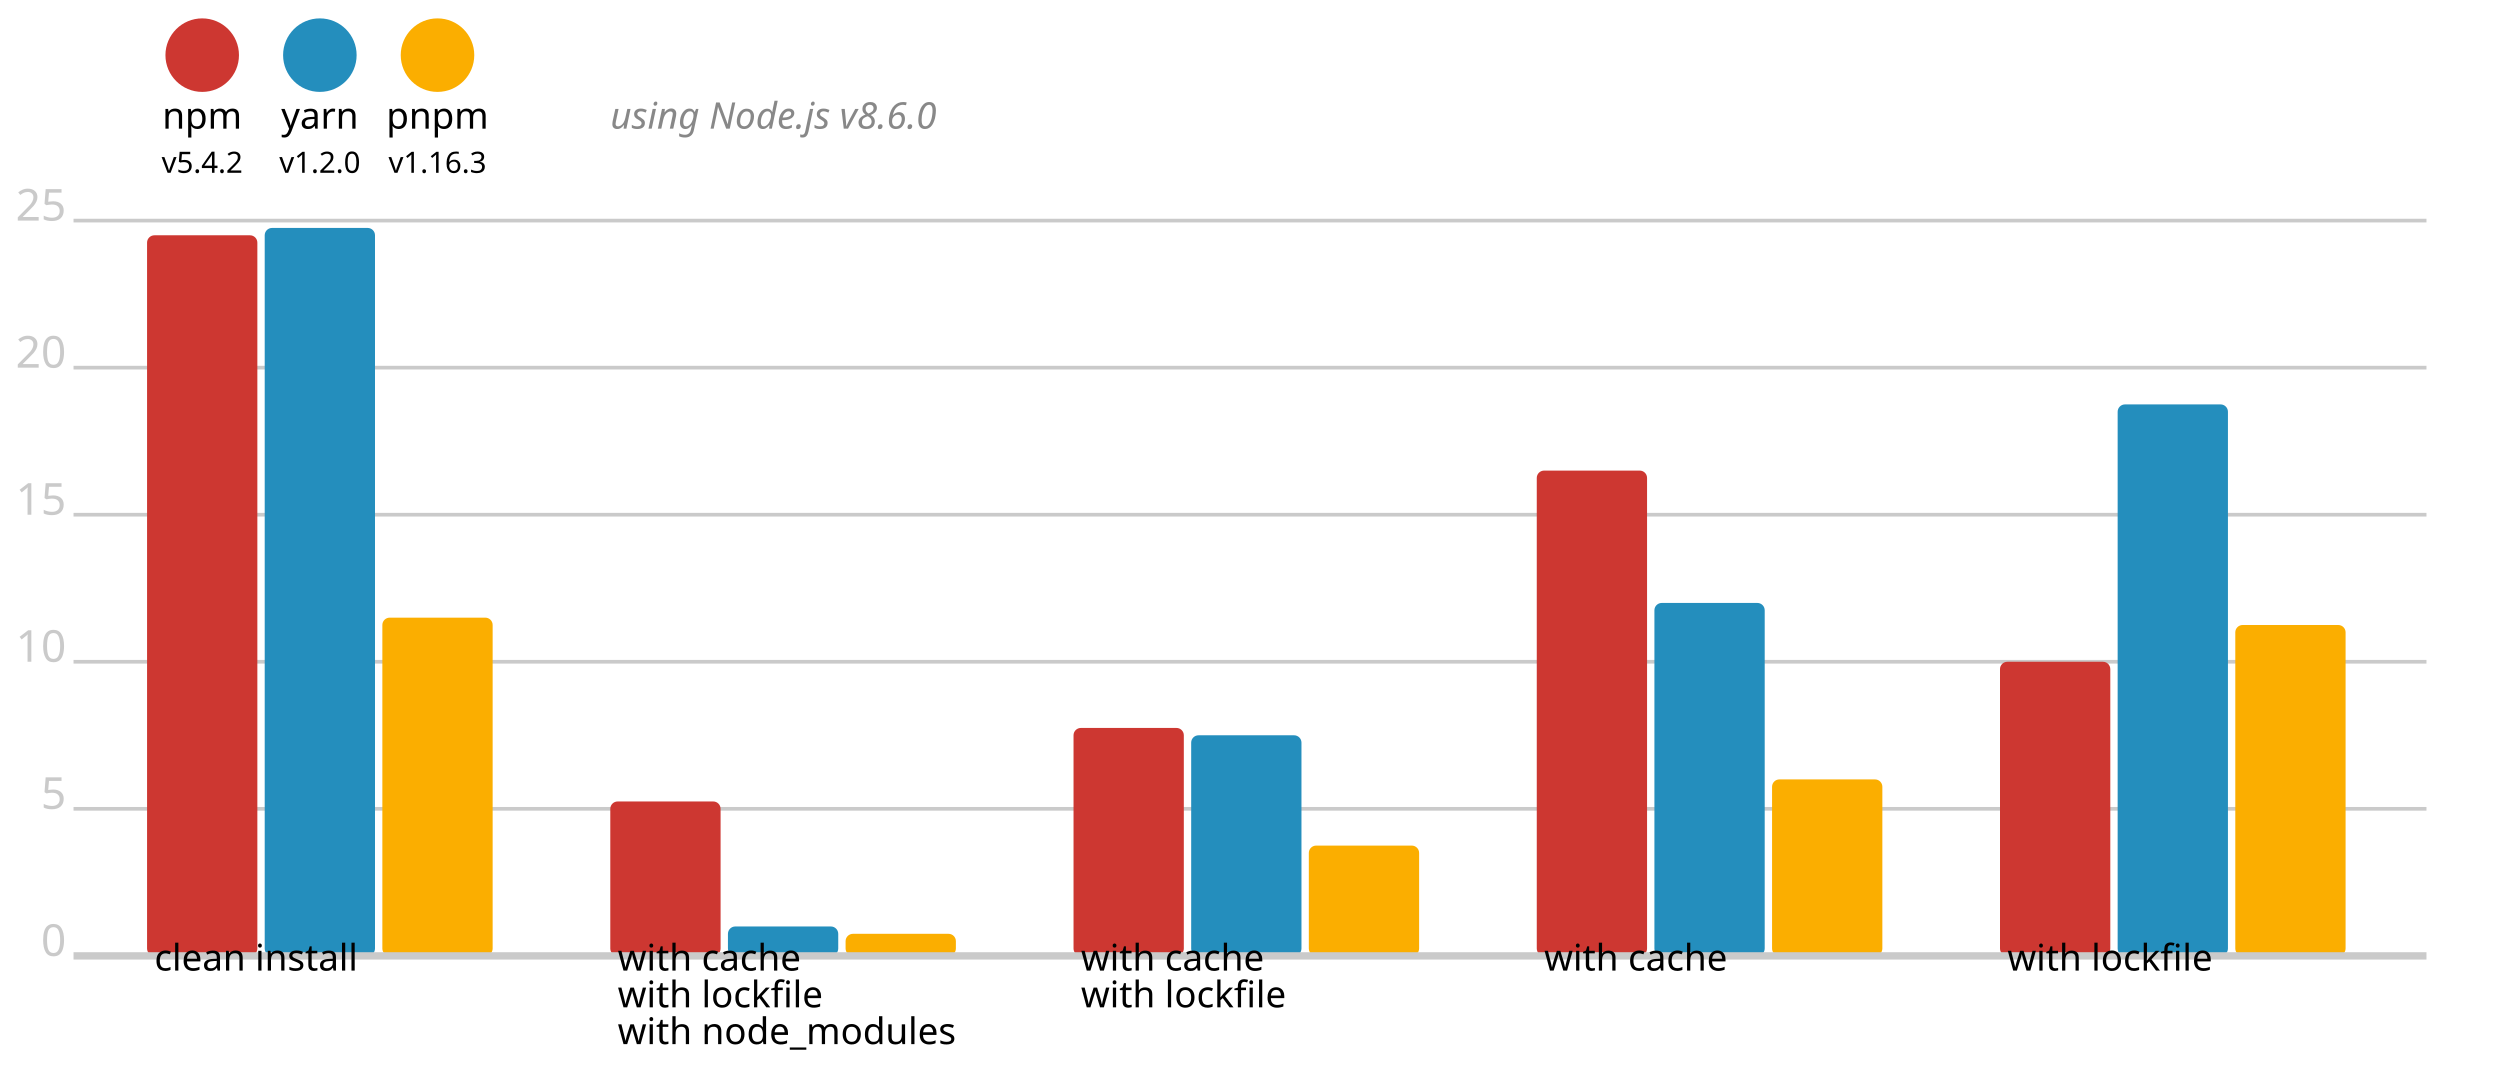
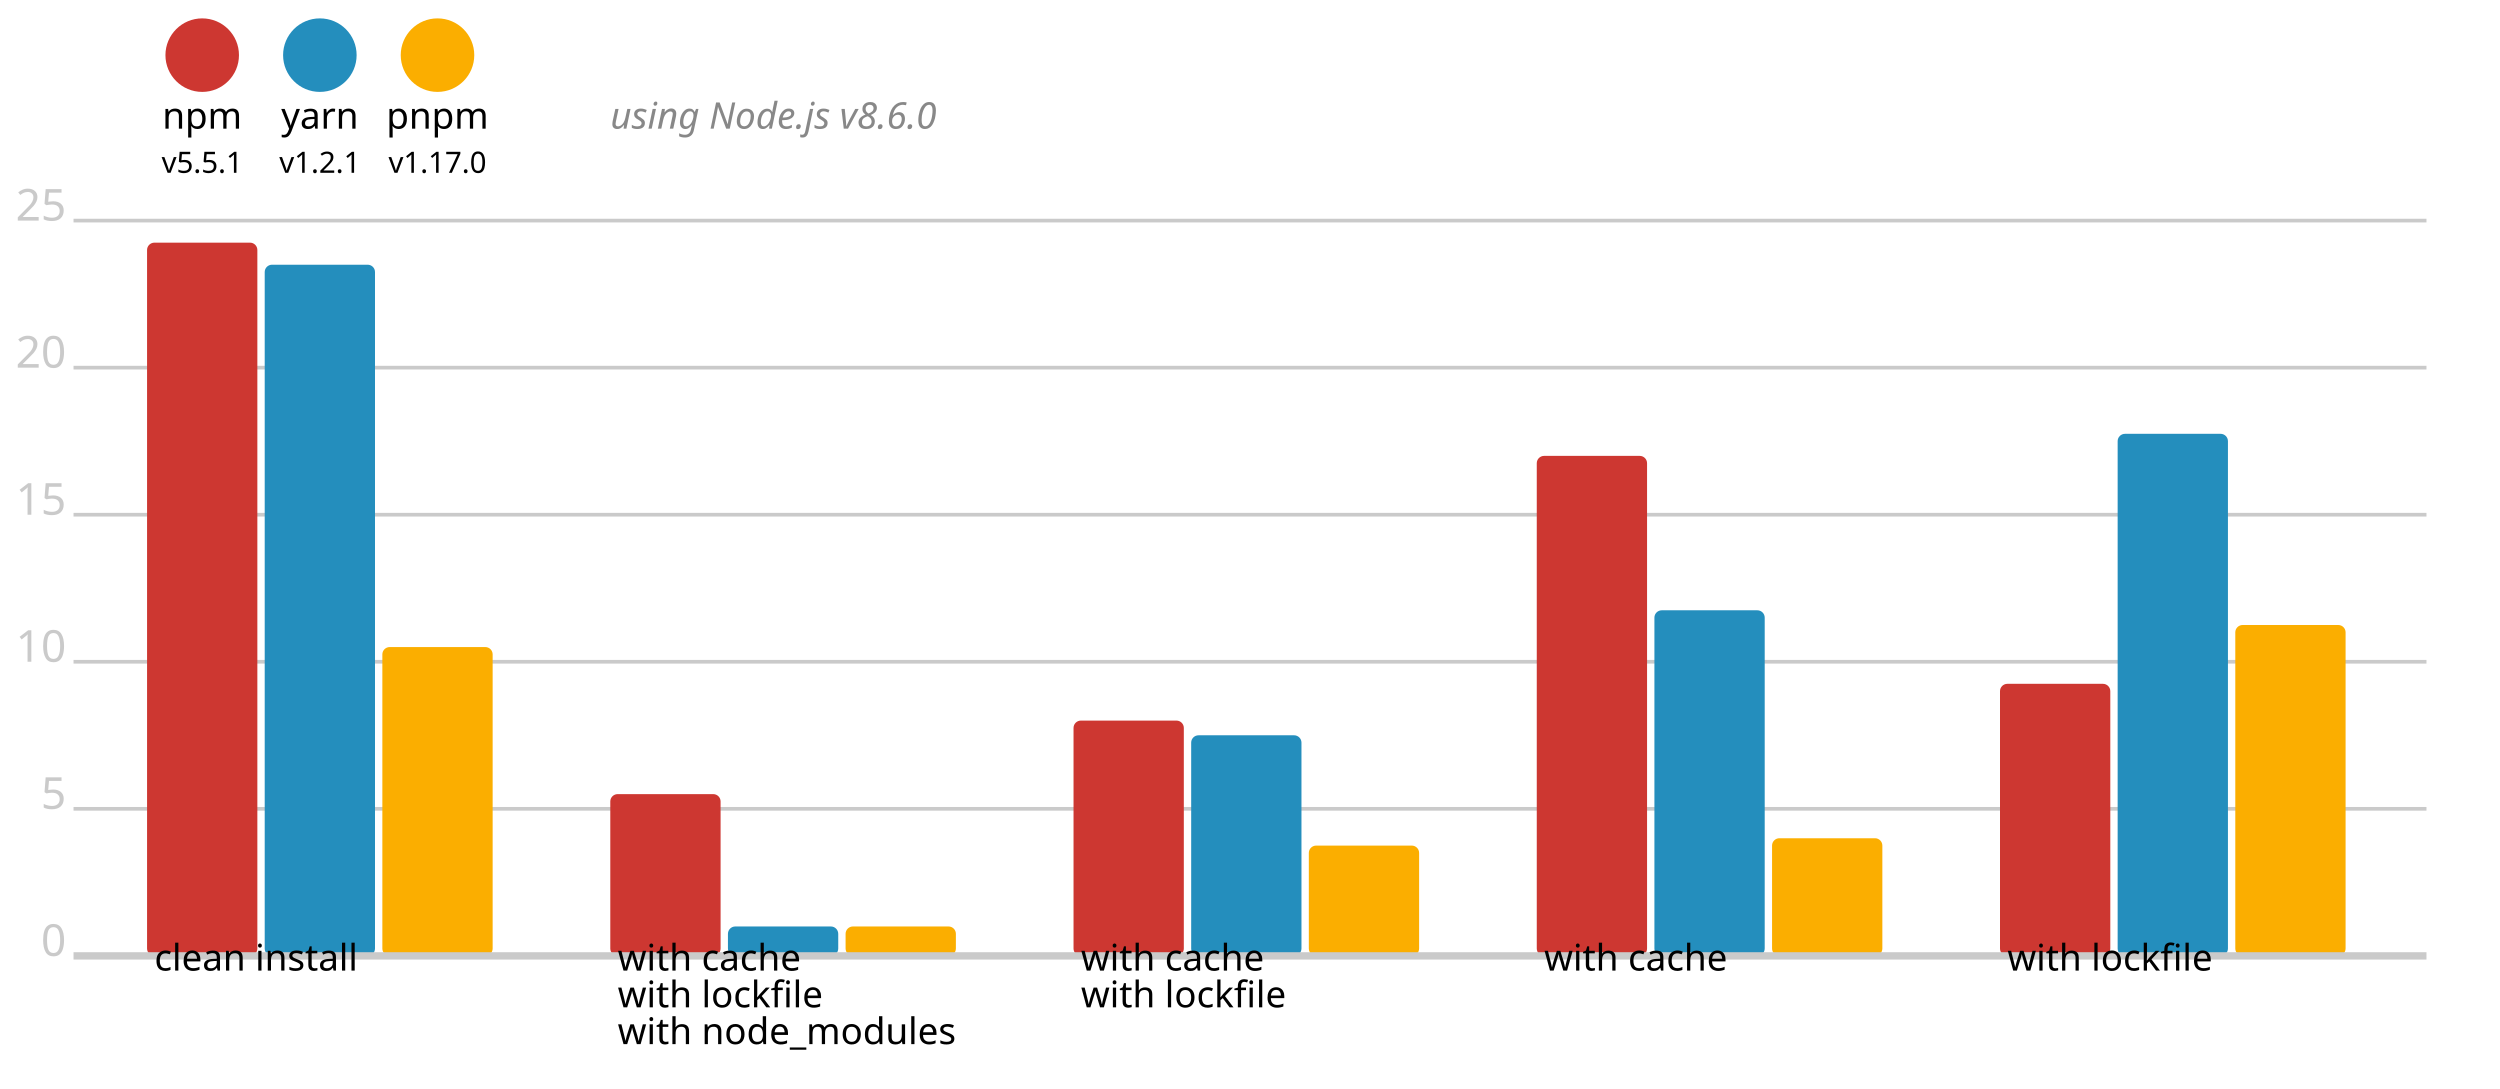
<svg xmlns="http://www.w3.org/2000/svg" version="1.1" viewBox="0 0 340 148">
  <circle cx="27.5" cy="7.5" r="5" fill="#cd3731" />
  <text x="27.5" y="17.5" font-size="5" font-family="system-ui" alignment-baseline="middle" text-anchor="middle">npm</text>
-   <text x="27.5" y="23.5" font-size="4" font-family="system-ui" alignment-baseline="middle" text-anchor="middle">v5.4.2</text>
+   <text x="27.5" y="23.5" font-size="4" font-family="system-ui" alignment-baseline="middle" text-anchor="middle">v5.5.1</text>
  <circle cx="43.5" cy="7.5" r="5" fill="#248ebd" />
  <text x="43.5" y="17.5" font-size="5" font-family="system-ui" alignment-baseline="middle" text-anchor="middle">yarn</text>
-   <text x="43.5" y="23.5" font-size="4" font-family="system-ui" alignment-baseline="middle" text-anchor="middle">v1.2.0</text>
+   <text x="43.5" y="23.5" font-size="4" font-family="system-ui" alignment-baseline="middle" text-anchor="middle">v1.2.1</text>
  <circle cx="59.5" cy="7.5" r="5" fill="#fbae00" />
  <text x="59.5" y="17.5" font-size="5" font-family="system-ui" alignment-baseline="middle" text-anchor="middle">pnpm</text>
-   <text x="59.5" y="23.5" font-size="4" font-family="system-ui" alignment-baseline="middle" text-anchor="middle">v1.16.3</text>
+   <text x="59.5" y="23.5" font-size="4" font-family="system-ui" alignment-baseline="middle" text-anchor="middle">v1.17.0</text>
  <text x="83" y="17.5" font-size="5" font-family="system-ui" font-style="italic" alignment-baseline="middle" fill="#888">using Node.js v8.6.0</text>
  <line x1="10" y1="30" x2="330" y2="30" stroke-width="0.5" stroke="#cacaca" />
  <text x="9" y="30" fill="#cacaca" font-size="6" font-family="system-ui" alignment-baseline="middle" text-anchor="end">25</text>
  <line x1="10" y1="50" x2="330" y2="50" stroke-width="0.5" stroke="#cacaca" />
  <text x="9" y="50" fill="#cacaca" font-size="6" font-family="system-ui" alignment-baseline="middle" text-anchor="end">20</text>
  <line x1="10" y1="70" x2="330" y2="70" stroke-width="0.5" stroke="#cacaca" />
  <text x="9" y="70" fill="#cacaca" font-size="6" font-family="system-ui" alignment-baseline="middle" text-anchor="end">15</text>
  <line x1="10" y1="90" x2="330" y2="90" stroke-width="0.5" stroke="#cacaca" />
  <text x="9" y="90" fill="#cacaca" font-size="6" font-family="system-ui" alignment-baseline="middle" text-anchor="end">10</text>
  <line x1="10" y1="110" x2="330" y2="110" stroke-width="0.5" stroke="#cacaca" />
  <text x="9" y="110" fill="#cacaca" font-size="6" font-family="system-ui" alignment-baseline="middle" text-anchor="end">5</text>
  <text x="9" y="130" fill="#cacaca" font-size="6" font-family="system-ui" alignment-baseline="middle" text-anchor="end">0</text>
-   <rect x="20" y="32" width="15" height="98" fill="#cd3731" rx="1" ry="1" />
-   <rect x="36" y="31" width="15" height="99" fill="#248ebd" rx="1" ry="1" />
-   <rect x="52" y="84" width="15" height="46" fill="#fbae00" rx="1" ry="1" />
-   <rect x="83" y="109" width="15" height="21" fill="#cd3731" rx="1" ry="1" />
+   <rect x="20" y="33" width="15" height="97" fill="#cd3731" rx="1" ry="1" />
+   <rect x="36" y="36" width="15" height="94" fill="#248ebd" rx="1" ry="1" />
+   <rect x="52" y="88" width="15" height="42" fill="#fbae00" rx="1" ry="1" />
+   <rect x="83" y="108" width="15" height="22" fill="#cd3731" rx="1" ry="1" />
  <rect x="99" y="126" width="15" height="4" fill="#248ebd" rx="1" ry="1" />
-   <rect x="115" y="127" width="15" height="3" fill="#fbae00" rx="1" ry="1" />
-   <rect x="146" y="99" width="15" height="31" fill="#cd3731" rx="1" ry="1" />
+   <rect x="115" y="126" width="15" height="4" fill="#fbae00" rx="1" ry="1" />
+   <rect x="146" y="98" width="15" height="32" fill="#cd3731" rx="1" ry="1" />
  <rect x="162" y="100" width="15" height="30" fill="#248ebd" rx="1" ry="1" />
  <rect x="178" y="115" width="15" height="15" fill="#fbae00" rx="1" ry="1" />
-   <rect x="209" y="64" width="15" height="66" fill="#cd3731" rx="1" ry="1" />
-   <rect x="225" y="82" width="15" height="48" fill="#248ebd" rx="1" ry="1" />
-   <rect x="241" y="106" width="15" height="24" fill="#fbae00" rx="1" ry="1" />
-   <rect x="272" y="90" width="15" height="40" fill="#cd3731" rx="1" ry="1" />
-   <rect x="288" y="55" width="15" height="75" fill="#248ebd" rx="1" ry="1" />
+   <rect x="209" y="62" width="15" height="68" fill="#cd3731" rx="1" ry="1" />
+   <rect x="225" y="83" width="15" height="47" fill="#248ebd" rx="1" ry="1" />
+   <rect x="241" y="114" width="15" height="16" fill="#fbae00" rx="1" ry="1" />
+   <rect x="272" y="93" width="15" height="37" fill="#cd3731" rx="1" ry="1" />
+   <rect x="288" y="59" width="15" height="71" fill="#248ebd" rx="1" ry="1" />
  <rect x="304" y="85" width="15" height="45" fill="#fbae00" rx="1" ry="1" />
  <line x1="10" y1="130" x2="330" y2="130" stroke-width="1" stroke="#cacaca" />
  <text x="21" y="132" font-size="5" font-family="system-ui" alignment-baseline="hanging" text-anchor="start">clean install</text>
  <text x="84" y="132" font-size="5" font-family="system-ui" alignment-baseline="hanging" text-anchor="start">with cache</text>
  <text x="84" y="137" font-size="5" font-family="system-ui" alignment-baseline="hanging" text-anchor="start">with lockfile</text>
  <text x="84" y="142" font-size="5" font-family="system-ui" alignment-baseline="hanging" text-anchor="start">with node_modules</text>
  <text x="147" y="132" font-size="5" font-family="system-ui" alignment-baseline="hanging" text-anchor="start">with cache</text>
  <text x="147" y="137" font-size="5" font-family="system-ui" alignment-baseline="hanging" text-anchor="start">with lockfile</text>
  <text x="210" y="132" font-size="5" font-family="system-ui" alignment-baseline="hanging" text-anchor="start">with cache</text>
  <text x="273" y="132" font-size="5" font-family="system-ui" alignment-baseline="hanging" text-anchor="start">with lockfile</text>
</svg>
